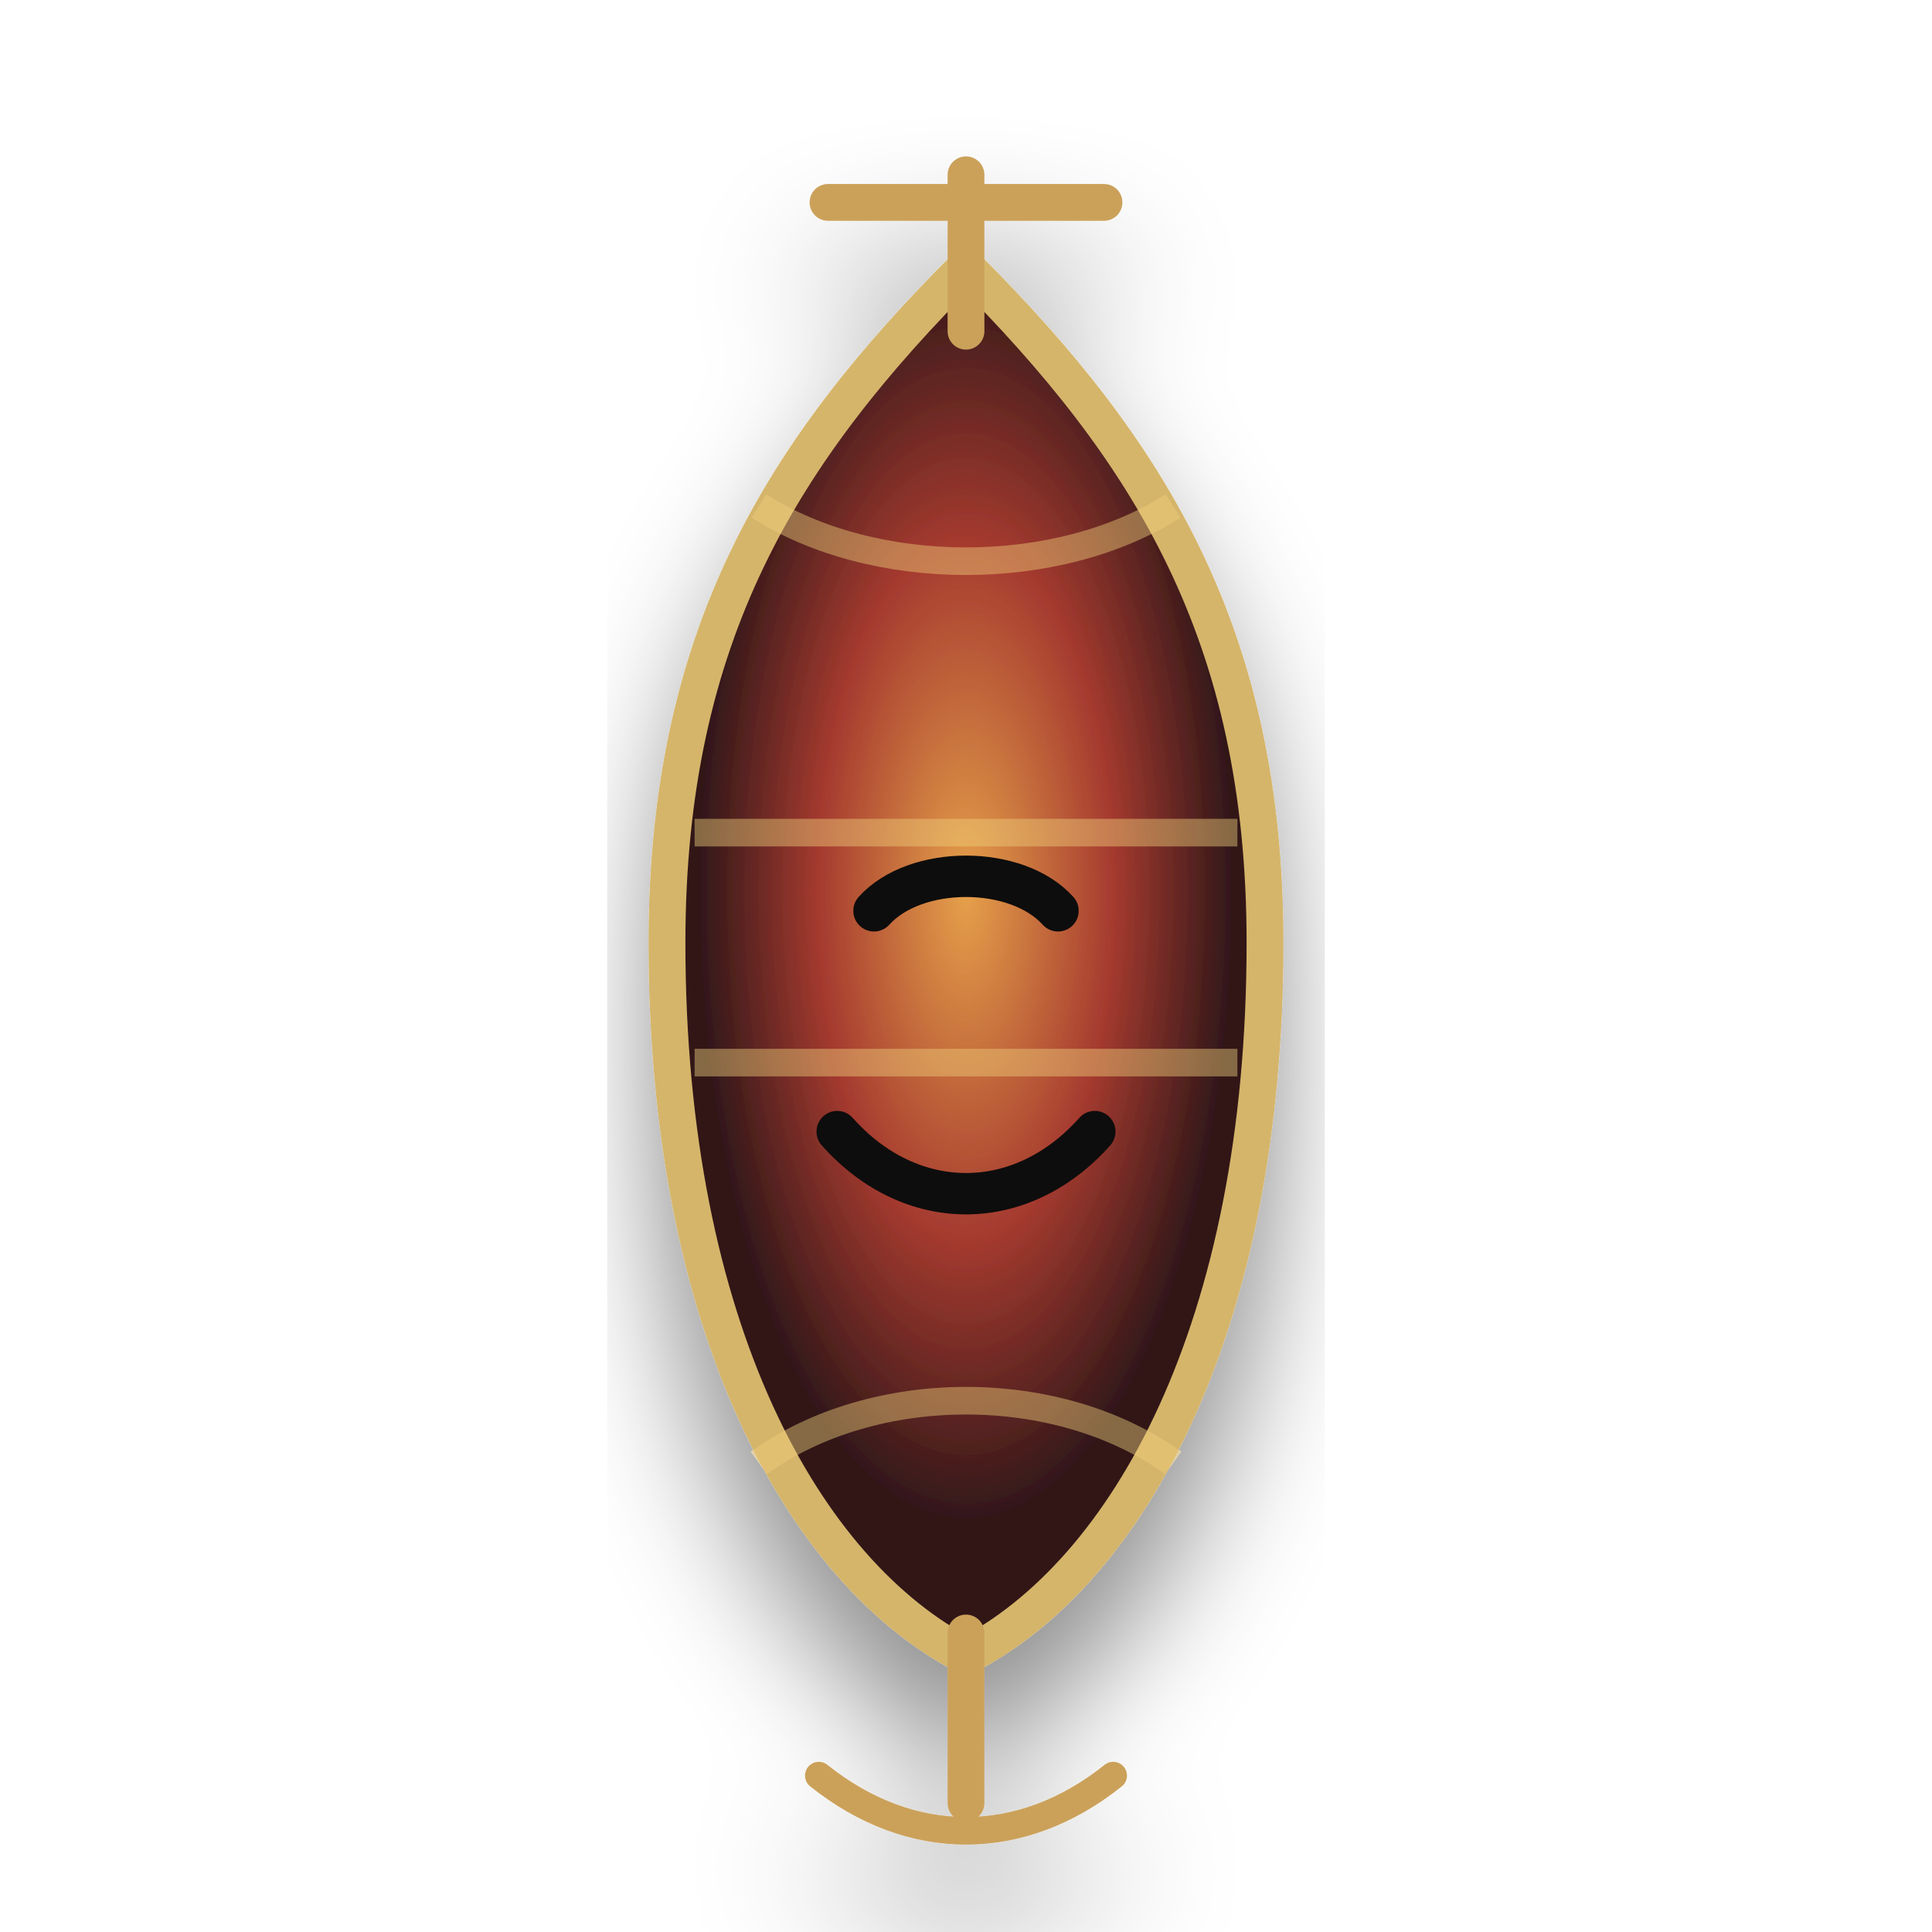
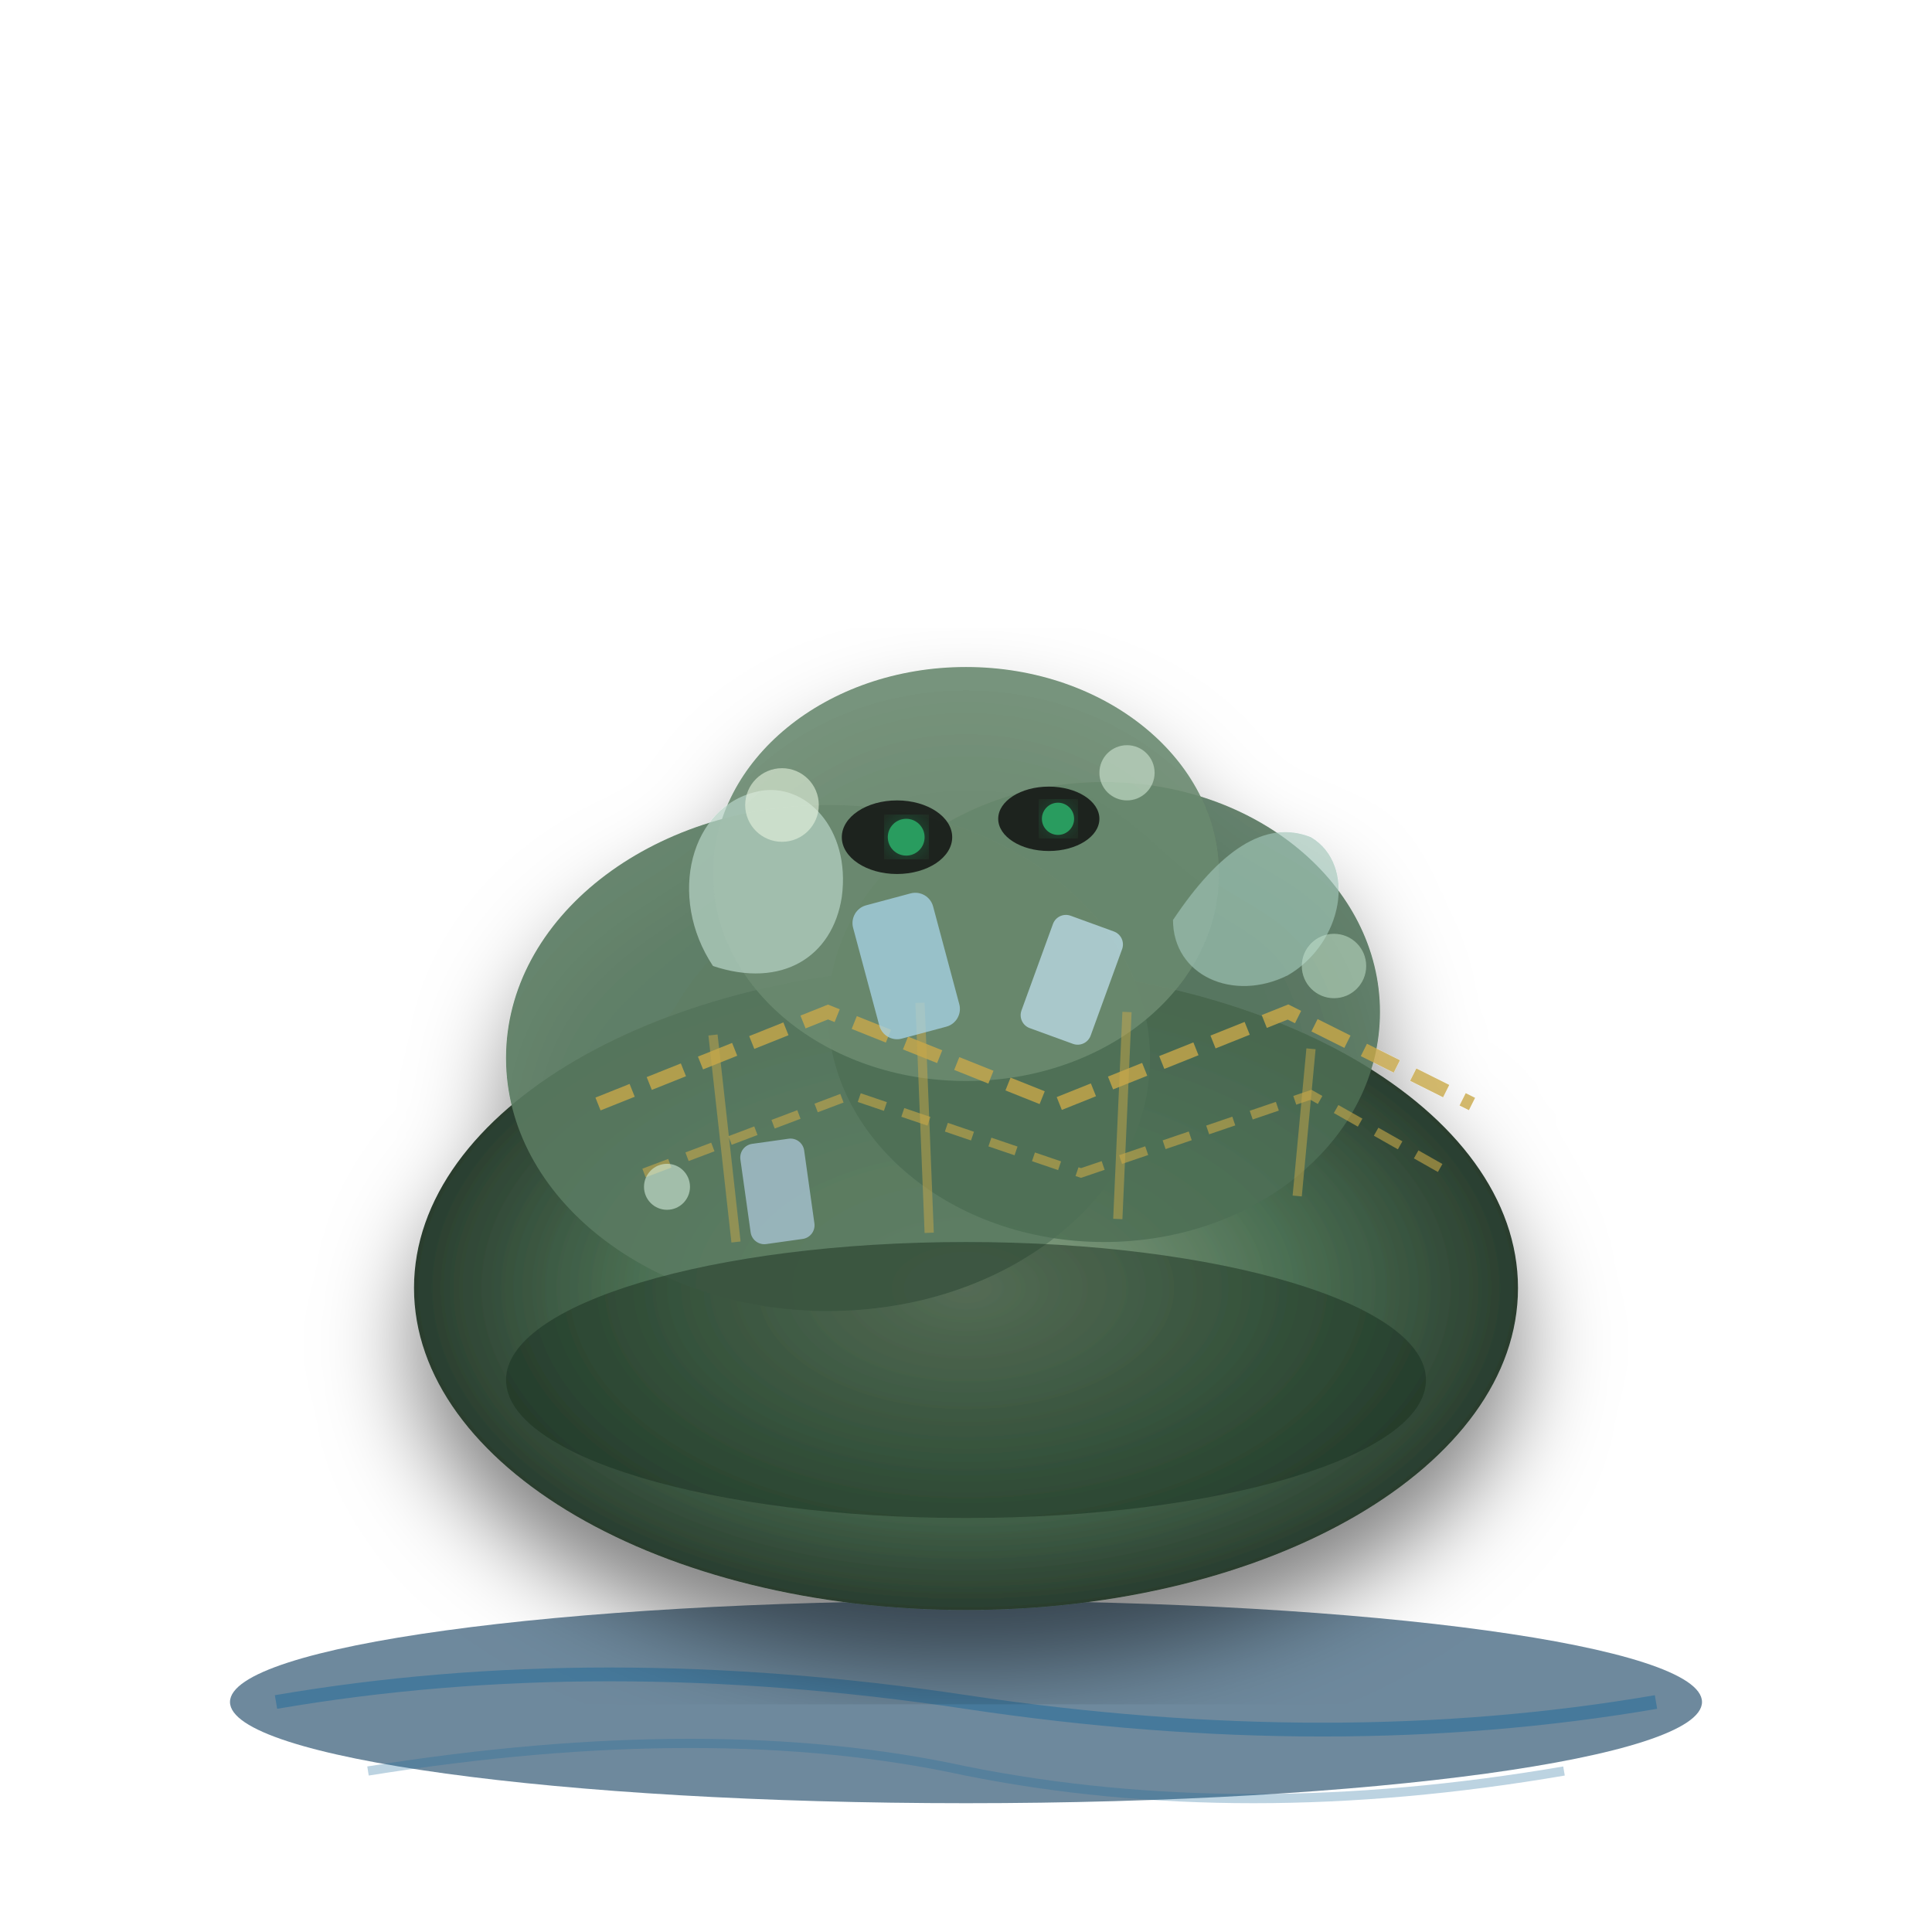
- <svg xmlns="http://www.w3.org/2000/svg" width="420" height="420" viewBox="0 0 420 420" role="img" aria-label="灯笼精">
+ <svg xmlns="http://www.w3.org/2000/svg" width="420" height="420" viewBox="0 0 420 420" role="img" aria-label="飄流垃圾堆">
  <defs>
-     <radialGradient id="g" cx="50%" cy="45%" r="45%">
-       <stop offset="0" stop-color="#e6a14a" />
-       <stop offset=".55" stop-color="#a53a2f" />
-       <stop offset="1" stop-color="#301719" />
+     <radialGradient id="bg" cx="50%" cy="60%" r="50%">
+       <stop offset="0" stop-color="#1a4a3a" />
+       <stop offset="1" stop-color="#0a1f2e" />
    </radialGradient>
-     <filter id="s">
-       <feDropShadow dx="0" dy="18" stdDeviation="14" flood-color="#000" flood-opacity=".45" />
+     <radialGradient id="mass" cx="50%" cy="50%" r="50%">
+       <stop offset="0" stop-color="#8fa88a" />
+       <stop offset="0.6" stop-color="#4a6e52" />
+       <stop offset="1" stop-color="#2a3e2f" />
+     </radialGradient>
+     <filter id="glow">
+       <feGaussianBlur stdDeviation="4" result="blur" />
+       <feMerge>
+         <feMergeNode in="blur" />
+         <feMergeNode in="SourceGraphic" />
+       </feMerge>
+     </filter>
+     <filter id="shadow">
+       <feDropShadow dx="0" dy="12" stdDeviation="10" flood-color="#000" flood-opacity=".5" />
    </filter>
  </defs>
-   <g filter="url(#s)">
-     <path d="M210 58 C170 98 145 138 145 205 C145 289 175 342 210 360 C245 342 275 289 275 205 C275 138 250 98 210 58 Z" fill="url(#g)" stroke="#d5b56b" stroke-width="8" />
-     <path d="M151 181 H269 M151 231 H269 M165 110 C190 126 230 126 255 110 M165 318 C190 300 230 300 255 318" fill="none" stroke="#f0ce7a" stroke-opacity=".45" stroke-width="6" />
-     <path d="M190 198 C199 188 221 188 230 198 M182 246 C198 264 222 264 238 246" fill="none" stroke="#110b0b" stroke-width="9" stroke-linecap="round" />
-     <path d="M210 38 V72 M180 44 H240 M210 355 V392" stroke="#cba15a" stroke-width="8" stroke-linecap="round" />
-     <path d="M178 386 C198 402 222 402 242 386" fill="none" stroke="#cba15a" stroke-width="6" stroke-linecap="round" />
+   <ellipse cx="210" cy="370" rx="160" ry="22" fill="#0d3a5c" opacity=".6" />
+   <path d="M60 370 Q130 358 210 370 Q290 382 360 370" fill="none" stroke="#1e6a9a" stroke-width="3" opacity=".5" />
+   <path d="M80 385 Q155 373 210 385 Q270 397 340 385" fill="none" stroke="#1e6a9a" stroke-width="2" opacity=".3" />
+   <g filter="url(#shadow)">
+     <ellipse cx="210" cy="280" rx="120" ry="70" fill="url(#mass)" />
+     <ellipse cx="180" cy="230" rx="70" ry="55" fill="#5a7a60" opacity=".9" />
+     <ellipse cx="240" cy="220" rx="60" ry="50" fill="#4d6e55" opacity=".85" />
+     <ellipse cx="210" cy="190" rx="55" ry="45" fill="#6a8a6f" opacity=".9" />
+     <path d="M155 210 C145 195 150 175 165 172 C175 170 185 180 183 195 C181 208 170 215 155 210 Z" fill="#b8d4c8" opacity=".7" />
+     <path d="M255 200 C265 185 275 178 285 182 C295 188 292 205 280 212 C268 218 255 212 255 200 Z" fill="#9fc4b8" opacity=".65" />
+     <path d="M130 240 L180 220 L230 240 L280 220 L320 240" fill="none" stroke="#c8a84a" stroke-width="3" stroke-dasharray="8,4" opacity=".8" />
+     <path d="M140 255 L185 238 L235 255 L285 238 L315 255" fill="none" stroke="#c8a84a" stroke-width="2" stroke-dasharray="6,4" opacity=".6" />
+     <path d="M155 225 L160 270 M200 218 L202 268 M245 220 L243 265 M285 228 L282 260" fill="none" stroke="#c8a84a" stroke-width="2" opacity=".5" />
+     <rect x="188" y="195" width="18" height="30" rx="4" fill="#a8d4e8" opacity=".75" transform="rotate(-15,197,210)" />
+     <rect x="225" y="200" width="16" height="26" rx="3" fill="#c4e4f4" opacity=".7" transform="rotate(20,233,213)" />
+     <rect x="162" y="248" width="14" height="22" rx="3" fill="#b0cce0" opacity=".7" transform="rotate(-8,169,259)" />
+     <circle cx="170" cy="175" r="8" fill="#e8f4e0" opacity=".6" />
+     <circle cx="245" cy="168" r="6" fill="#d8eedc" opacity=".55" />
+     <circle cx="290" cy="210" r="7" fill="#c8e8d4" opacity=".5" />
+     <circle cx="145" cy="258" r="5" fill="#d4ecdc" opacity=".6" />
+     <ellipse cx="210" cy="300" rx="100" ry="30" fill="#1a3020" opacity=".5" />
  </g>
+   <ellipse cx="195" cy="182" rx="12" ry="8" fill="#0a0a0a" opacity=".8" />
+   <ellipse cx="228" cy="178" rx="11" ry="7" fill="#0a0a0a" opacity=".8" />
+   <circle cx="197" cy="182" r="4" fill="#2aaa66" opacity=".9" filter="url(#glow)" />
+   <circle cx="230" cy="178" r="3.5" fill="#2aaa66" opacity=".9" filter="url(#glow)" />
</svg>
